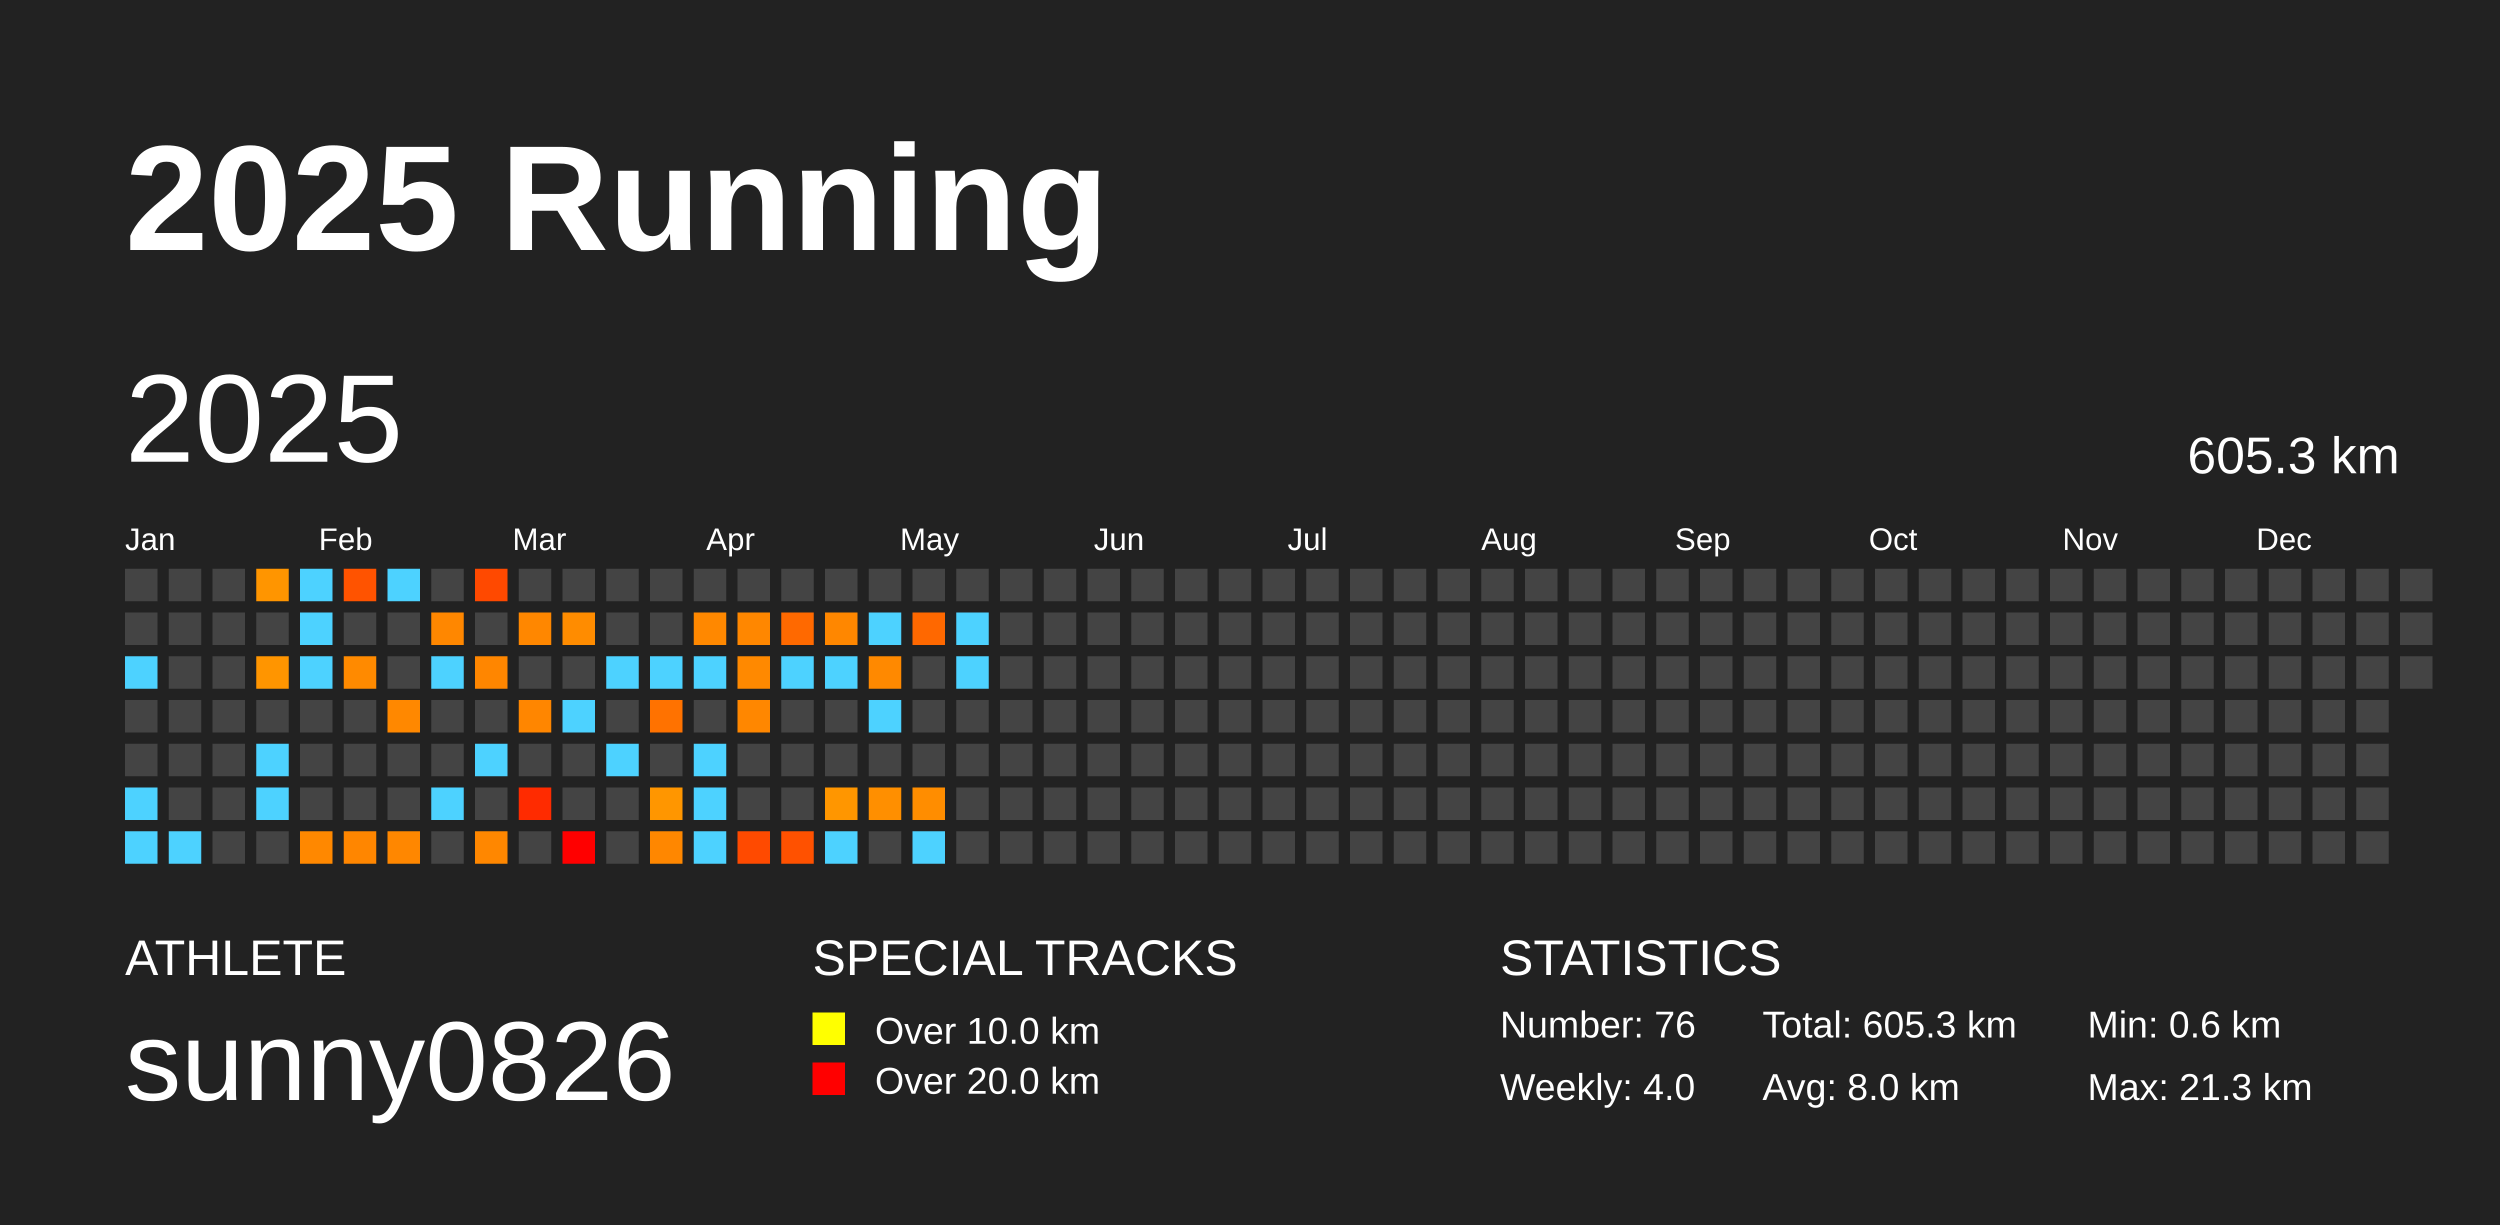
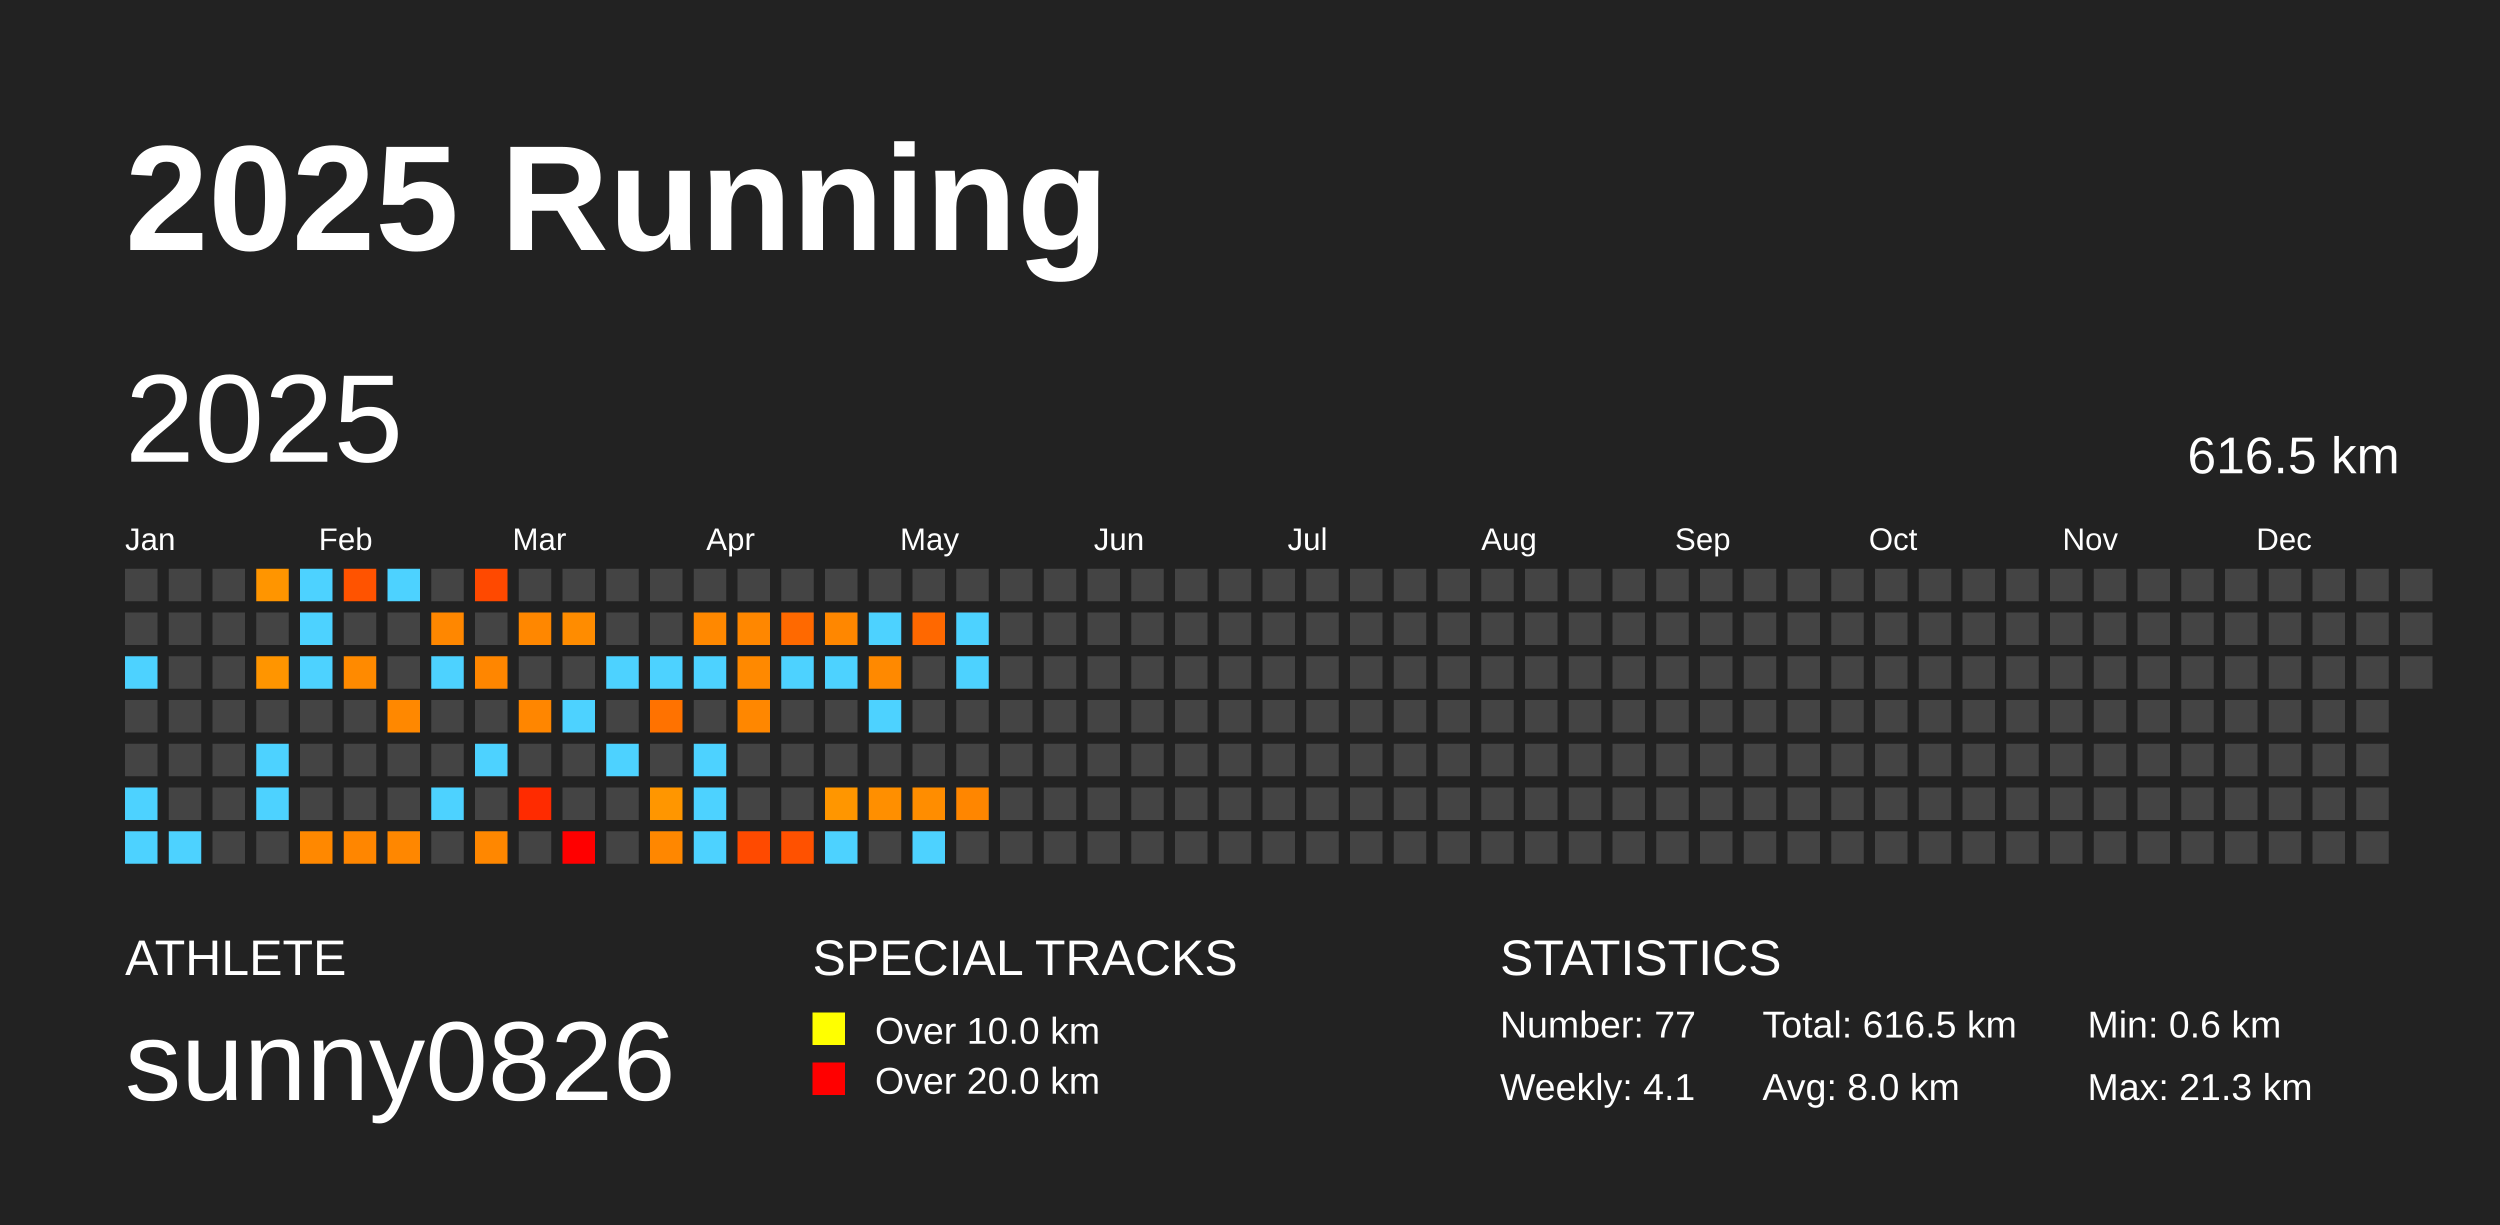
<svg xmlns="http://www.w3.org/2000/svg" baseProfile="full" height="98mm" version="1.1" viewBox="0,0,200,98" width="200mm">
  <defs />
  <rect fill="#222222" height="98" width="200" x="0" y="0" />
  <text fill="#FFFFFF" style="font-size:12px; font-family:Arial; font-weight:bold;" x="10" y="20">2025 Running</text>
  <text fill="#FFFFFF" style="font-size:4px; font-family:Arial" x="10" y="78">ATHLETE</text>
  <text fill="#FFFFFF" style="font-size:9px; font-family:Arial" x="10" y="88">sunny0826</text>
  <text fill="#FFFFFF" style="font-size:4px; font-family:Arial" x="65" y="78">SPECIAL TRACKS</text>
  <rect fill="yellow" height="2.6" width="2.6" x="65" y="81" />
  <text fill="#FFFFFF" style="font-size:3px; font-family:Arial" x="70" y="83.5">Over 10.0 km</text>
  <rect fill="red" height="2.6" width="2.6" x="65" y="85" />
  <text fill="#FFFFFF" style="font-size:3px; font-family:Arial" x="70" y="87.5">Over 20.0 km</text>
  <text fill="#FFFFFF" style="font-size:4px; font-family:Arial" x="120" y="78">STATISTICS</text>
-   <text fill="#FFFFFF" style="font-size:3px; font-family:Arial" x="120" y="83">Number: 76</text>
-   <text fill="#FFFFFF" style="font-size:3px; font-family:Arial" x="120" y="88">Weekly: 4.0</text>
-   <text fill="#FFFFFF" style="font-size:3px; font-family:Arial" x="141" y="83">Total: 605.3 km</text>
+   <text fill="#FFFFFF" style="font-size:3px; font-family:Arial" x="120" y="83">Number: 77</text>
+   <text fill="#FFFFFF" style="font-size:3px; font-family:Arial" x="120" y="88">Weekly: 4.1</text>
+   <text fill="#FFFFFF" style="font-size:3px; font-family:Arial" x="141" y="83">Total: 616.5 km</text>
  <text fill="#FFFFFF" style="font-size:3px; font-family:Arial" x="141" y="88">Avg: 8.0 km</text>
  <text fill="#FFFFFF" style="font-size:3px; font-family:Arial" x="167" y="83">Min: 0.6 km</text>
  <text fill="#FFFFFF" style="font-size:3px; font-family:Arial" x="167" y="88">Max: 21.3 km</text>
  <text dominant-baseline="hanging" fill="#FFFFFF" style="font-size:10.0px; font-family:Arial;" x="10" y="30">2025</text>
-   <text dominant-baseline="hanging" fill="#FFFFFF" style="font-size:4.125px; font-family:Arial;" x="175" y="35">605.3 km</text>
+   <text dominant-baseline="hanging" fill="#FFFFFF" style="font-size:4.125px; font-family:Arial;" x="175" y="35">616.5 km</text>
  <text fill="#FFFFFF" style="font-size:2.5px; font-family:Arial" x="10.0" y="44">Jan</text>
  <text fill="#FFFFFF" style="font-size:2.5px; font-family:Arial" x="25.5" y="44">Feb</text>
  <text fill="#FFFFFF" style="font-size:2.5px; font-family:Arial" x="41.0" y="44">Mar</text>
  <text fill="#FFFFFF" style="font-size:2.5px; font-family:Arial" x="56.5" y="44">Apr</text>
  <text fill="#FFFFFF" style="font-size:2.5px; font-family:Arial" x="72.0" y="44">May</text>
  <text fill="#FFFFFF" style="font-size:2.5px; font-family:Arial" x="87.5" y="44">Jun</text>
  <text fill="#FFFFFF" style="font-size:2.5px; font-family:Arial" x="103.0" y="44">Jul</text>
  <text fill="#FFFFFF" style="font-size:2.5px; font-family:Arial" x="118.5" y="44">Aug</text>
  <text fill="#FFFFFF" style="font-size:2.5px; font-family:Arial" x="134.0" y="44">Sep</text>
  <text fill="#FFFFFF" style="font-size:2.5px; font-family:Arial" x="149.5" y="44">Oct</text>
  <text fill="#FFFFFF" style="font-size:2.5px; font-family:Arial" x="165.0" y="44">Nov</text>
  <text fill="#FFFFFF" style="font-size:2.5px; font-family:Arial" x="180.5" y="44">Dec</text>
  <rect fill="#444444" height="2.6" width="2.6" x="10.0" y="45.5" />
  <rect fill="#444444" height="2.6" width="2.6" x="10.0" y="49.0" />
  <rect fill="#4dd2ff" height="2.6" width="2.6" x="10.0" y="52.5" />
  <rect fill="#444444" height="2.6" width="2.6" x="10.0" y="56.0" />
  <rect fill="#444444" height="2.6" width="2.6" x="10.0" y="59.5" />
  <rect fill="#4dd2ff" height="2.6" width="2.6" x="10.0" y="63.0" />
  <rect fill="#4dd2ff" height="2.6" width="2.6" x="10.0" y="66.5" />
  <rect fill="#444444" height="2.6" width="2.6" x="13.5" y="45.5" />
  <rect fill="#444444" height="2.6" width="2.6" x="13.5" y="49.0" />
  <rect fill="#444444" height="2.6" width="2.6" x="13.5" y="52.5" />
  <rect fill="#444444" height="2.6" width="2.6" x="13.5" y="56.0" />
  <rect fill="#444444" height="2.6" width="2.6" x="13.5" y="59.5" />
  <rect fill="#444444" height="2.6" width="2.6" x="13.5" y="63.0" />
  <rect fill="#4dd2ff" height="2.6" width="2.6" x="13.5" y="66.5" />
  <rect fill="#444444" height="2.6" width="2.6" x="17.0" y="45.5" />
  <rect fill="#444444" height="2.6" width="2.6" x="17.0" y="49.0" />
  <rect fill="#444444" height="2.6" width="2.6" x="17.0" y="52.5" />
  <rect fill="#444444" height="2.6" width="2.6" x="17.0" y="56.0" />
  <rect fill="#444444" height="2.6" width="2.6" x="17.0" y="59.5" />
  <rect fill="#444444" height="2.6" width="2.6" x="17.0" y="63.0" />
  <rect fill="#444444" height="2.6" width="2.6" x="17.0" y="66.5" />
  <rect fill="#ff9500" height="2.6" width="2.6" x="20.5" y="45.5" />
  <rect fill="#444444" height="2.6" width="2.6" x="20.5" y="49.0" />
  <rect fill="#ff9500" height="2.6" width="2.6" x="20.5" y="52.5" />
  <rect fill="#444444" height="2.6" width="2.6" x="20.5" y="56.0" />
  <rect fill="#4dd2ff" height="2.6" width="2.6" x="20.5" y="59.5" />
  <rect fill="#4dd2ff" height="2.6" width="2.6" x="20.5" y="63.0" />
  <rect fill="#444444" height="2.6" width="2.6" x="20.5" y="66.5" />
  <rect fill="#4dd2ff" height="2.6" width="2.6" x="24.0" y="45.5" />
  <rect fill="#4dd2ff" height="2.6" width="2.6" x="24.0" y="49.0" />
  <rect fill="#4dd2ff" height="2.6" width="2.6" x="24.0" y="52.5" />
  <rect fill="#444444" height="2.6" width="2.6" x="24.0" y="56.0" />
  <rect fill="#444444" height="2.6" width="2.6" x="24.0" y="59.5" />
  <rect fill="#444444" height="2.6" width="2.6" x="24.0" y="63.0" />
  <rect fill="#ff8800" height="2.6" width="2.6" x="24.0" y="66.5" />
  <rect fill="#ff5300" height="2.6" width="2.6" x="27.5" y="45.5" />
  <rect fill="#444444" height="2.6" width="2.6" x="27.5" y="49.0" />
  <rect fill="#ff8a00" height="2.6" width="2.6" x="27.5" y="52.5" />
  <rect fill="#444444" height="2.6" width="2.6" x="27.5" y="56.0" />
  <rect fill="#444444" height="2.6" width="2.6" x="27.5" y="59.5" />
  <rect fill="#444444" height="2.6" width="2.6" x="27.5" y="63.0" />
  <rect fill="#ff8600" height="2.6" width="2.6" x="27.5" y="66.5" />
  <rect fill="#4dd2ff" height="2.6" width="2.6" x="31.0" y="45.5" />
  <rect fill="#444444" height="2.6" width="2.6" x="31.0" y="49.0" />
  <rect fill="#444444" height="2.6" width="2.6" x="31.0" y="52.5" />
  <rect fill="#ff8800" height="2.6" width="2.6" x="31.0" y="56.0" />
  <rect fill="#444444" height="2.6" width="2.6" x="31.0" y="59.5" />
  <rect fill="#444444" height="2.6" width="2.6" x="31.0" y="63.0" />
  <rect fill="#ff8700" height="2.6" width="2.6" x="31.0" y="66.5" />
  <rect fill="#444444" height="2.6" width="2.6" x="34.5" y="45.5" />
  <rect fill="#ff8700" height="2.6" width="2.6" x="34.5" y="49.0" />
  <rect fill="#4dd2ff" height="2.6" width="2.6" x="34.5" y="52.5" />
  <rect fill="#444444" height="2.6" width="2.6" x="34.5" y="56.0" />
  <rect fill="#444444" height="2.6" width="2.6" x="34.5" y="59.5" />
  <rect fill="#4dd2ff" height="2.6" width="2.6" x="34.5" y="63.0" />
  <rect fill="#444444" height="2.6" width="2.6" x="34.5" y="66.5" />
  <rect fill="#ff4900" height="2.6" width="2.6" x="38.0" y="45.5" />
  <rect fill="#444444" height="2.6" width="2.6" x="38.0" y="49.0" />
  <rect fill="#ff8600" height="2.6" width="2.6" x="38.0" y="52.5" />
  <rect fill="#444444" height="2.6" width="2.6" x="38.0" y="56.0" />
  <rect fill="#4dd2ff" height="2.6" width="2.6" x="38.0" y="59.5" />
  <rect fill="#444444" height="2.6" width="2.6" x="38.0" y="63.0" />
  <rect fill="#ff8700" height="2.6" width="2.6" x="38.0" y="66.5" />
  <rect fill="#444444" height="2.6" width="2.6" x="41.5" y="45.5" />
  <rect fill="#ff8700" height="2.6" width="2.6" x="41.5" y="49.0" />
  <rect fill="#444444" height="2.6" width="2.6" x="41.5" y="52.5" />
  <rect fill="#ff8600" height="2.6" width="2.6" x="41.5" y="56.0" />
  <rect fill="#444444" height="2.6" width="2.6" x="41.5" y="59.5" />
  <rect fill="#ff2b00" height="2.6" width="2.6" x="41.5" y="63.0" />
  <rect fill="#444444" height="2.6" width="2.6" x="41.5" y="66.5" />
  <rect fill="#444444" height="2.6" width="2.6" x="45.0" y="45.5" />
  <rect fill="#ff8c00" height="2.6" width="2.6" x="45.0" y="49.0" />
  <rect fill="#444444" height="2.6" width="2.6" x="45.0" y="52.5" />
  <rect fill="#4dd2ff" height="2.6" width="2.6" x="45.0" y="56.0" />
  <rect fill="#444444" height="2.6" width="2.6" x="45.0" y="59.5" />
  <rect fill="#444444" height="2.6" width="2.6" x="45.0" y="63.0" />
  <rect fill="red" height="2.6" width="2.6" x="45.0" y="66.5" />
  <rect fill="#444444" height="2.6" width="2.6" x="48.5" y="45.5" />
  <rect fill="#444444" height="2.6" width="2.6" x="48.5" y="49.0" />
  <rect fill="#4dd2ff" height="2.6" width="2.6" x="48.5" y="52.5" />
  <rect fill="#444444" height="2.6" width="2.6" x="48.5" y="56.0" />
  <rect fill="#4dd2ff" height="2.6" width="2.6" x="48.5" y="59.5" />
  <rect fill="#444444" height="2.6" width="2.6" x="48.5" y="63.0" />
  <rect fill="#444444" height="2.6" width="2.6" x="48.5" y="66.5" />
  <rect fill="#444444" height="2.6" width="2.6" x="52.0" y="45.5" />
  <rect fill="#444444" height="2.6" width="2.6" x="52.0" y="49.0" />
  <rect fill="#4dd2ff" height="2.6" width="2.6" x="52.0" y="52.5" />
  <rect fill="#ff7200" height="2.6" width="2.6" x="52.0" y="56.0" />
  <rect fill="#444444" height="2.6" width="2.6" x="52.0" y="59.5" />
  <rect fill="#ff9600" height="2.6" width="2.6" x="52.0" y="63.0" />
  <rect fill="#ff8700" height="2.6" width="2.6" x="52.0" y="66.5" />
  <rect fill="#444444" height="2.6" width="2.6" x="55.5" y="45.5" />
  <rect fill="#ff8800" height="2.6" width="2.6" x="55.5" y="49.0" />
  <rect fill="#4dd2ff" height="2.6" width="2.6" x="55.5" y="52.5" />
  <rect fill="#444444" height="2.6" width="2.6" x="55.5" y="56.0" />
  <rect fill="#4dd2ff" height="2.6" width="2.6" x="55.5" y="59.5" />
  <rect fill="#4dd2ff" height="2.6" width="2.6" x="55.5" y="63.0" />
  <rect fill="#4dd2ff" height="2.6" width="2.6" x="55.5" y="66.5" />
  <rect fill="#444444" height="2.6" width="2.6" x="59.0" y="45.5" />
  <rect fill="#ff8700" height="2.6" width="2.6" x="59.0" y="49.0" />
  <rect fill="#ff8900" height="2.6" width="2.6" x="59.0" y="52.5" />
  <rect fill="#ff8700" height="2.6" width="2.6" x="59.0" y="56.0" />
  <rect fill="#444444" height="2.6" width="2.6" x="59.0" y="59.5" />
  <rect fill="#444444" height="2.6" width="2.6" x="59.0" y="63.0" />
  <rect fill="#ff4a00" height="2.6" width="2.6" x="59.0" y="66.5" />
  <rect fill="#444444" height="2.6" width="2.6" x="62.5" y="45.5" />
  <rect fill="#ff6900" height="2.6" width="2.6" x="62.5" y="49.0" />
  <rect fill="#4dd2ff" height="2.6" width="2.6" x="62.5" y="52.5" />
  <rect fill="#444444" height="2.6" width="2.6" x="62.5" y="56.0" />
  <rect fill="#444444" height="2.6" width="2.6" x="62.5" y="59.5" />
  <rect fill="#444444" height="2.6" width="2.6" x="62.5" y="63.0" />
  <rect fill="#ff5100" height="2.6" width="2.6" x="62.5" y="66.5" />
  <rect fill="#444444" height="2.6" width="2.6" x="66.0" y="45.5" />
  <rect fill="#ff8700" height="2.6" width="2.6" x="66.0" y="49.0" />
  <rect fill="#4dd2ff" height="2.6" width="2.6" x="66.0" y="52.5" />
  <rect fill="#444444" height="2.6" width="2.6" x="66.0" y="56.0" />
  <rect fill="#444444" height="2.6" width="2.6" x="66.0" y="59.5" />
  <rect fill="#ff9600" height="2.6" width="2.6" x="66.0" y="63.0" />
  <rect fill="#4dd2ff" height="2.6" width="2.6" x="66.0" y="66.5" />
  <rect fill="#444444" height="2.6" width="2.6" x="69.5" y="45.5" />
  <rect fill="#4dd2ff" height="2.6" width="2.6" x="69.5" y="49.0" />
  <rect fill="#ff8900" height="2.6" width="2.6" x="69.5" y="52.5" />
  <rect fill="#4dd2ff" height="2.6" width="2.6" x="69.5" y="56.0" />
  <rect fill="#444444" height="2.6" width="2.6" x="69.5" y="59.5" />
  <rect fill="#ff8f00" height="2.6" width="2.6" x="69.5" y="63.0" />
  <rect fill="#444444" height="2.6" width="2.6" x="69.5" y="66.5" />
  <rect fill="#444444" height="2.6" width="2.6" x="73.0" y="45.5" />
  <rect fill="#ff6800" height="2.6" width="2.6" x="73.0" y="49.0" />
  <rect fill="#444444" height="2.6" width="2.6" x="73.0" y="52.5" />
  <rect fill="#444444" height="2.6" width="2.6" x="73.0" y="56.0" />
  <rect fill="#444444" height="2.6" width="2.6" x="73.0" y="59.5" />
  <rect fill="#ff8d00" height="2.6" width="2.6" x="73.0" y="63.0" />
  <rect fill="#4dd2ff" height="2.6" width="2.6" x="73.0" y="66.5" />
  <rect fill="#444444" height="2.6" width="2.6" x="76.5" y="45.5" />
  <rect fill="#4dd2ff" height="2.6" width="2.6" x="76.5" y="49.0" />
  <rect fill="#4dd2ff" height="2.6" width="2.6" x="76.5" y="52.5" />
  <rect fill="#444444" height="2.6" width="2.6" x="76.5" y="56.0" />
  <rect fill="#444444" height="2.6" width="2.6" x="76.5" y="59.5" />
-   <rect fill="#444444" height="2.6" width="2.6" x="76.5" y="63.0" />
+   <rect fill="#ff8600" height="2.6" width="2.6" x="76.5" y="63.0" />
  <rect fill="#444444" height="2.6" width="2.6" x="76.5" y="66.5" />
  <rect fill="#444444" height="2.6" width="2.6" x="80.0" y="45.5" />
  <rect fill="#444444" height="2.6" width="2.6" x="80.0" y="49.0" />
  <rect fill="#444444" height="2.6" width="2.6" x="80.0" y="52.5" />
  <rect fill="#444444" height="2.6" width="2.6" x="80.0" y="56.0" />
  <rect fill="#444444" height="2.6" width="2.6" x="80.0" y="59.5" />
  <rect fill="#444444" height="2.6" width="2.6" x="80.0" y="63.0" />
  <rect fill="#444444" height="2.6" width="2.6" x="80.0" y="66.5" />
  <rect fill="#444444" height="2.6" width="2.6" x="83.5" y="45.5" />
  <rect fill="#444444" height="2.6" width="2.6" x="83.5" y="49.0" />
  <rect fill="#444444" height="2.6" width="2.6" x="83.5" y="52.5" />
  <rect fill="#444444" height="2.6" width="2.6" x="83.5" y="56.0" />
  <rect fill="#444444" height="2.6" width="2.6" x="83.5" y="59.5" />
  <rect fill="#444444" height="2.6" width="2.6" x="83.5" y="63.0" />
  <rect fill="#444444" height="2.6" width="2.6" x="83.5" y="66.5" />
  <rect fill="#444444" height="2.6" width="2.6" x="87.0" y="45.5" />
  <rect fill="#444444" height="2.6" width="2.6" x="87.0" y="49.0" />
  <rect fill="#444444" height="2.6" width="2.6" x="87.0" y="52.5" />
  <rect fill="#444444" height="2.6" width="2.6" x="87.0" y="56.0" />
  <rect fill="#444444" height="2.6" width="2.6" x="87.0" y="59.5" />
  <rect fill="#444444" height="2.6" width="2.6" x="87.0" y="63.0" />
  <rect fill="#444444" height="2.6" width="2.6" x="87.0" y="66.5" />
  <rect fill="#444444" height="2.6" width="2.6" x="90.5" y="45.5" />
  <rect fill="#444444" height="2.6" width="2.6" x="90.5" y="49.0" />
  <rect fill="#444444" height="2.6" width="2.6" x="90.5" y="52.5" />
  <rect fill="#444444" height="2.6" width="2.6" x="90.5" y="56.0" />
  <rect fill="#444444" height="2.6" width="2.6" x="90.5" y="59.5" />
  <rect fill="#444444" height="2.6" width="2.6" x="90.5" y="63.0" />
  <rect fill="#444444" height="2.6" width="2.6" x="90.5" y="66.5" />
  <rect fill="#444444" height="2.6" width="2.6" x="94.0" y="45.5" />
  <rect fill="#444444" height="2.6" width="2.6" x="94.0" y="49.0" />
  <rect fill="#444444" height="2.6" width="2.6" x="94.0" y="52.5" />
  <rect fill="#444444" height="2.6" width="2.6" x="94.0" y="56.0" />
  <rect fill="#444444" height="2.6" width="2.6" x="94.0" y="59.5" />
  <rect fill="#444444" height="2.6" width="2.6" x="94.0" y="63.0" />
  <rect fill="#444444" height="2.6" width="2.6" x="94.0" y="66.5" />
  <rect fill="#444444" height="2.6" width="2.6" x="97.5" y="45.5" />
  <rect fill="#444444" height="2.6" width="2.6" x="97.5" y="49.0" />
  <rect fill="#444444" height="2.6" width="2.6" x="97.5" y="52.5" />
  <rect fill="#444444" height="2.6" width="2.6" x="97.5" y="56.0" />
  <rect fill="#444444" height="2.6" width="2.6" x="97.5" y="59.5" />
  <rect fill="#444444" height="2.6" width="2.6" x="97.5" y="63.0" />
  <rect fill="#444444" height="2.6" width="2.6" x="97.5" y="66.5" />
  <rect fill="#444444" height="2.6" width="2.6" x="101.0" y="45.5" />
  <rect fill="#444444" height="2.6" width="2.6" x="101.0" y="49.0" />
  <rect fill="#444444" height="2.6" width="2.6" x="101.0" y="52.5" />
  <rect fill="#444444" height="2.6" width="2.6" x="101.0" y="56.0" />
  <rect fill="#444444" height="2.6" width="2.6" x="101.0" y="59.5" />
  <rect fill="#444444" height="2.6" width="2.6" x="101.0" y="63.0" />
  <rect fill="#444444" height="2.6" width="2.6" x="101.0" y="66.5" />
  <rect fill="#444444" height="2.6" width="2.6" x="104.5" y="45.5" />
  <rect fill="#444444" height="2.6" width="2.6" x="104.5" y="49.0" />
  <rect fill="#444444" height="2.6" width="2.6" x="104.5" y="52.5" />
  <rect fill="#444444" height="2.6" width="2.6" x="104.5" y="56.0" />
  <rect fill="#444444" height="2.6" width="2.6" x="104.5" y="59.5" />
  <rect fill="#444444" height="2.6" width="2.6" x="104.5" y="63.0" />
  <rect fill="#444444" height="2.6" width="2.6" x="104.5" y="66.5" />
  <rect fill="#444444" height="2.6" width="2.6" x="108.0" y="45.5" />
  <rect fill="#444444" height="2.6" width="2.6" x="108.0" y="49.0" />
  <rect fill="#444444" height="2.6" width="2.6" x="108.0" y="52.5" />
  <rect fill="#444444" height="2.6" width="2.6" x="108.0" y="56.0" />
  <rect fill="#444444" height="2.6" width="2.6" x="108.0" y="59.5" />
  <rect fill="#444444" height="2.6" width="2.6" x="108.0" y="63.0" />
  <rect fill="#444444" height="2.6" width="2.6" x="108.0" y="66.5" />
  <rect fill="#444444" height="2.6" width="2.6" x="111.5" y="45.5" />
  <rect fill="#444444" height="2.6" width="2.6" x="111.5" y="49.0" />
  <rect fill="#444444" height="2.6" width="2.6" x="111.5" y="52.5" />
  <rect fill="#444444" height="2.6" width="2.6" x="111.5" y="56.0" />
  <rect fill="#444444" height="2.6" width="2.6" x="111.5" y="59.5" />
  <rect fill="#444444" height="2.6" width="2.6" x="111.5" y="63.0" />
  <rect fill="#444444" height="2.6" width="2.6" x="111.5" y="66.5" />
  <rect fill="#444444" height="2.6" width="2.6" x="115.0" y="45.5" />
  <rect fill="#444444" height="2.6" width="2.6" x="115.0" y="49.0" />
  <rect fill="#444444" height="2.6" width="2.6" x="115.0" y="52.5" />
  <rect fill="#444444" height="2.6" width="2.6" x="115.0" y="56.0" />
  <rect fill="#444444" height="2.6" width="2.6" x="115.0" y="59.5" />
  <rect fill="#444444" height="2.6" width="2.6" x="115.0" y="63.0" />
  <rect fill="#444444" height="2.6" width="2.6" x="115.0" y="66.5" />
  <rect fill="#444444" height="2.6" width="2.6" x="118.5" y="45.5" />
  <rect fill="#444444" height="2.6" width="2.6" x="118.5" y="49.0" />
  <rect fill="#444444" height="2.6" width="2.6" x="118.5" y="52.5" />
  <rect fill="#444444" height="2.6" width="2.6" x="118.5" y="56.0" />
  <rect fill="#444444" height="2.6" width="2.6" x="118.5" y="59.5" />
  <rect fill="#444444" height="2.6" width="2.6" x="118.5" y="63.0" />
  <rect fill="#444444" height="2.6" width="2.6" x="118.5" y="66.5" />
  <rect fill="#444444" height="2.6" width="2.6" x="122.0" y="45.5" />
  <rect fill="#444444" height="2.6" width="2.6" x="122.0" y="49.0" />
  <rect fill="#444444" height="2.6" width="2.6" x="122.0" y="52.5" />
  <rect fill="#444444" height="2.6" width="2.6" x="122.0" y="56.0" />
  <rect fill="#444444" height="2.6" width="2.6" x="122.0" y="59.5" />
  <rect fill="#444444" height="2.6" width="2.6" x="122.0" y="63.0" />
  <rect fill="#444444" height="2.6" width="2.6" x="122.0" y="66.5" />
  <rect fill="#444444" height="2.6" width="2.6" x="125.5" y="45.5" />
  <rect fill="#444444" height="2.6" width="2.6" x="125.5" y="49.0" />
  <rect fill="#444444" height="2.6" width="2.6" x="125.5" y="52.5" />
  <rect fill="#444444" height="2.6" width="2.6" x="125.5" y="56.0" />
  <rect fill="#444444" height="2.6" width="2.6" x="125.5" y="59.5" />
  <rect fill="#444444" height="2.6" width="2.6" x="125.5" y="63.0" />
  <rect fill="#444444" height="2.6" width="2.6" x="125.5" y="66.5" />
  <rect fill="#444444" height="2.6" width="2.6" x="129.0" y="45.5" />
  <rect fill="#444444" height="2.6" width="2.6" x="129.0" y="49.0" />
  <rect fill="#444444" height="2.6" width="2.6" x="129.0" y="52.5" />
  <rect fill="#444444" height="2.6" width="2.6" x="129.0" y="56.0" />
  <rect fill="#444444" height="2.6" width="2.6" x="129.0" y="59.5" />
  <rect fill="#444444" height="2.6" width="2.6" x="129.0" y="63.0" />
  <rect fill="#444444" height="2.6" width="2.6" x="129.0" y="66.5" />
  <rect fill="#444444" height="2.6" width="2.6" x="132.5" y="45.5" />
  <rect fill="#444444" height="2.6" width="2.6" x="132.5" y="49.0" />
  <rect fill="#444444" height="2.6" width="2.6" x="132.5" y="52.5" />
  <rect fill="#444444" height="2.6" width="2.6" x="132.5" y="56.0" />
  <rect fill="#444444" height="2.6" width="2.6" x="132.5" y="59.5" />
  <rect fill="#444444" height="2.6" width="2.6" x="132.5" y="63.0" />
  <rect fill="#444444" height="2.6" width="2.6" x="132.5" y="66.5" />
  <rect fill="#444444" height="2.6" width="2.6" x="136.0" y="45.5" />
  <rect fill="#444444" height="2.6" width="2.6" x="136.0" y="49.0" />
  <rect fill="#444444" height="2.6" width="2.6" x="136.0" y="52.5" />
  <rect fill="#444444" height="2.6" width="2.6" x="136.0" y="56.0" />
  <rect fill="#444444" height="2.6" width="2.6" x="136.0" y="59.5" />
  <rect fill="#444444" height="2.6" width="2.6" x="136.0" y="63.0" />
  <rect fill="#444444" height="2.6" width="2.6" x="136.0" y="66.5" />
  <rect fill="#444444" height="2.6" width="2.6" x="139.5" y="45.5" />
  <rect fill="#444444" height="2.6" width="2.6" x="139.5" y="49.0" />
  <rect fill="#444444" height="2.6" width="2.6" x="139.5" y="52.5" />
  <rect fill="#444444" height="2.6" width="2.6" x="139.5" y="56.0" />
  <rect fill="#444444" height="2.6" width="2.6" x="139.5" y="59.5" />
  <rect fill="#444444" height="2.6" width="2.6" x="139.5" y="63.0" />
  <rect fill="#444444" height="2.6" width="2.6" x="139.5" y="66.5" />
  <rect fill="#444444" height="2.6" width="2.6" x="143.0" y="45.5" />
  <rect fill="#444444" height="2.6" width="2.6" x="143.0" y="49.0" />
  <rect fill="#444444" height="2.6" width="2.6" x="143.0" y="52.5" />
  <rect fill="#444444" height="2.6" width="2.6" x="143.0" y="56.0" />
  <rect fill="#444444" height="2.6" width="2.6" x="143.0" y="59.5" />
  <rect fill="#444444" height="2.6" width="2.6" x="143.0" y="63.0" />
  <rect fill="#444444" height="2.6" width="2.6" x="143.0" y="66.5" />
  <rect fill="#444444" height="2.6" width="2.6" x="146.5" y="45.5" />
  <rect fill="#444444" height="2.6" width="2.6" x="146.5" y="49.0" />
  <rect fill="#444444" height="2.6" width="2.6" x="146.5" y="52.5" />
  <rect fill="#444444" height="2.6" width="2.6" x="146.5" y="56.0" />
  <rect fill="#444444" height="2.6" width="2.6" x="146.5" y="59.5" />
  <rect fill="#444444" height="2.6" width="2.6" x="146.5" y="63.0" />
  <rect fill="#444444" height="2.6" width="2.6" x="146.5" y="66.5" />
  <rect fill="#444444" height="2.6" width="2.6" x="150.0" y="45.5" />
  <rect fill="#444444" height="2.6" width="2.6" x="150.0" y="49.0" />
  <rect fill="#444444" height="2.6" width="2.6" x="150.0" y="52.5" />
  <rect fill="#444444" height="2.6" width="2.6" x="150.0" y="56.0" />
  <rect fill="#444444" height="2.6" width="2.6" x="150.0" y="59.5" />
  <rect fill="#444444" height="2.6" width="2.6" x="150.0" y="63.0" />
  <rect fill="#444444" height="2.6" width="2.6" x="150.0" y="66.5" />
  <rect fill="#444444" height="2.6" width="2.6" x="153.5" y="45.5" />
  <rect fill="#444444" height="2.6" width="2.6" x="153.5" y="49.0" />
  <rect fill="#444444" height="2.6" width="2.6" x="153.5" y="52.5" />
  <rect fill="#444444" height="2.6" width="2.6" x="153.5" y="56.0" />
  <rect fill="#444444" height="2.6" width="2.6" x="153.5" y="59.5" />
  <rect fill="#444444" height="2.6" width="2.6" x="153.5" y="63.0" />
  <rect fill="#444444" height="2.6" width="2.6" x="153.5" y="66.5" />
  <rect fill="#444444" height="2.6" width="2.6" x="157.0" y="45.5" />
  <rect fill="#444444" height="2.6" width="2.6" x="157.0" y="49.0" />
  <rect fill="#444444" height="2.6" width="2.6" x="157.0" y="52.5" />
  <rect fill="#444444" height="2.6" width="2.6" x="157.0" y="56.0" />
  <rect fill="#444444" height="2.6" width="2.6" x="157.0" y="59.5" />
  <rect fill="#444444" height="2.6" width="2.6" x="157.0" y="63.0" />
  <rect fill="#444444" height="2.6" width="2.6" x="157.0" y="66.5" />
  <rect fill="#444444" height="2.6" width="2.6" x="160.5" y="45.5" />
  <rect fill="#444444" height="2.6" width="2.6" x="160.5" y="49.0" />
  <rect fill="#444444" height="2.6" width="2.6" x="160.5" y="52.5" />
  <rect fill="#444444" height="2.6" width="2.6" x="160.5" y="56.0" />
  <rect fill="#444444" height="2.6" width="2.6" x="160.5" y="59.5" />
  <rect fill="#444444" height="2.6" width="2.6" x="160.5" y="63.0" />
  <rect fill="#444444" height="2.6" width="2.6" x="160.5" y="66.5" />
  <rect fill="#444444" height="2.6" width="2.6" x="164.0" y="45.5" />
  <rect fill="#444444" height="2.6" width="2.6" x="164.0" y="49.0" />
  <rect fill="#444444" height="2.6" width="2.6" x="164.0" y="52.5" />
  <rect fill="#444444" height="2.6" width="2.6" x="164.0" y="56.0" />
  <rect fill="#444444" height="2.6" width="2.6" x="164.0" y="59.5" />
  <rect fill="#444444" height="2.6" width="2.6" x="164.0" y="63.0" />
  <rect fill="#444444" height="2.6" width="2.6" x="164.0" y="66.5" />
  <rect fill="#444444" height="2.6" width="2.6" x="167.5" y="45.5" />
  <rect fill="#444444" height="2.6" width="2.6" x="167.5" y="49.0" />
  <rect fill="#444444" height="2.6" width="2.6" x="167.5" y="52.5" />
  <rect fill="#444444" height="2.6" width="2.6" x="167.5" y="56.0" />
  <rect fill="#444444" height="2.6" width="2.6" x="167.5" y="59.5" />
  <rect fill="#444444" height="2.6" width="2.6" x="167.5" y="63.0" />
  <rect fill="#444444" height="2.6" width="2.6" x="167.5" y="66.5" />
  <rect fill="#444444" height="2.6" width="2.6" x="171.0" y="45.5" />
  <rect fill="#444444" height="2.6" width="2.6" x="171.0" y="49.0" />
  <rect fill="#444444" height="2.6" width="2.6" x="171.0" y="52.5" />
  <rect fill="#444444" height="2.6" width="2.6" x="171.0" y="56.0" />
  <rect fill="#444444" height="2.6" width="2.6" x="171.0" y="59.5" />
  <rect fill="#444444" height="2.6" width="2.6" x="171.0" y="63.0" />
  <rect fill="#444444" height="2.6" width="2.6" x="171.0" y="66.5" />
  <rect fill="#444444" height="2.6" width="2.6" x="174.5" y="45.5" />
  <rect fill="#444444" height="2.6" width="2.6" x="174.5" y="49.0" />
  <rect fill="#444444" height="2.6" width="2.6" x="174.5" y="52.5" />
  <rect fill="#444444" height="2.6" width="2.6" x="174.5" y="56.0" />
  <rect fill="#444444" height="2.6" width="2.6" x="174.5" y="59.5" />
  <rect fill="#444444" height="2.6" width="2.6" x="174.5" y="63.0" />
  <rect fill="#444444" height="2.6" width="2.6" x="174.5" y="66.5" />
  <rect fill="#444444" height="2.6" width="2.6" x="178.0" y="45.5" />
  <rect fill="#444444" height="2.6" width="2.6" x="178.0" y="49.0" />
  <rect fill="#444444" height="2.6" width="2.6" x="178.0" y="52.5" />
  <rect fill="#444444" height="2.6" width="2.6" x="178.0" y="56.0" />
  <rect fill="#444444" height="2.6" width="2.6" x="178.0" y="59.5" />
  <rect fill="#444444" height="2.6" width="2.6" x="178.0" y="63.0" />
  <rect fill="#444444" height="2.6" width="2.6" x="178.0" y="66.5" />
  <rect fill="#444444" height="2.6" width="2.6" x="181.5" y="45.5" />
  <rect fill="#444444" height="2.6" width="2.6" x="181.5" y="49.0" />
  <rect fill="#444444" height="2.6" width="2.6" x="181.5" y="52.5" />
  <rect fill="#444444" height="2.6" width="2.6" x="181.5" y="56.0" />
  <rect fill="#444444" height="2.6" width="2.6" x="181.5" y="59.5" />
  <rect fill="#444444" height="2.6" width="2.6" x="181.5" y="63.0" />
  <rect fill="#444444" height="2.6" width="2.6" x="181.5" y="66.5" />
  <rect fill="#444444" height="2.6" width="2.6" x="185.0" y="45.5" />
  <rect fill="#444444" height="2.6" width="2.6" x="185.0" y="49.0" />
  <rect fill="#444444" height="2.6" width="2.6" x="185.0" y="52.5" />
  <rect fill="#444444" height="2.6" width="2.6" x="185.0" y="56.0" />
  <rect fill="#444444" height="2.6" width="2.6" x="185.0" y="59.5" />
  <rect fill="#444444" height="2.6" width="2.6" x="185.0" y="63.0" />
  <rect fill="#444444" height="2.6" width="2.6" x="185.0" y="66.5" />
  <rect fill="#444444" height="2.6" width="2.6" x="188.5" y="45.5" />
  <rect fill="#444444" height="2.6" width="2.6" x="188.5" y="49.0" />
  <rect fill="#444444" height="2.6" width="2.6" x="188.5" y="52.5" />
  <rect fill="#444444" height="2.6" width="2.6" x="188.5" y="56.0" />
  <rect fill="#444444" height="2.6" width="2.6" x="188.5" y="59.5" />
  <rect fill="#444444" height="2.6" width="2.6" x="188.5" y="63.0" />
  <rect fill="#444444" height="2.6" width="2.6" x="188.5" y="66.5" />
  <rect fill="#444444" height="2.6" width="2.6" x="192.0" y="45.5" />
  <rect fill="#444444" height="2.6" width="2.6" x="192.0" y="49.0" />
  <rect fill="#444444" height="2.6" width="2.6" x="192.0" y="52.5" />
</svg>
